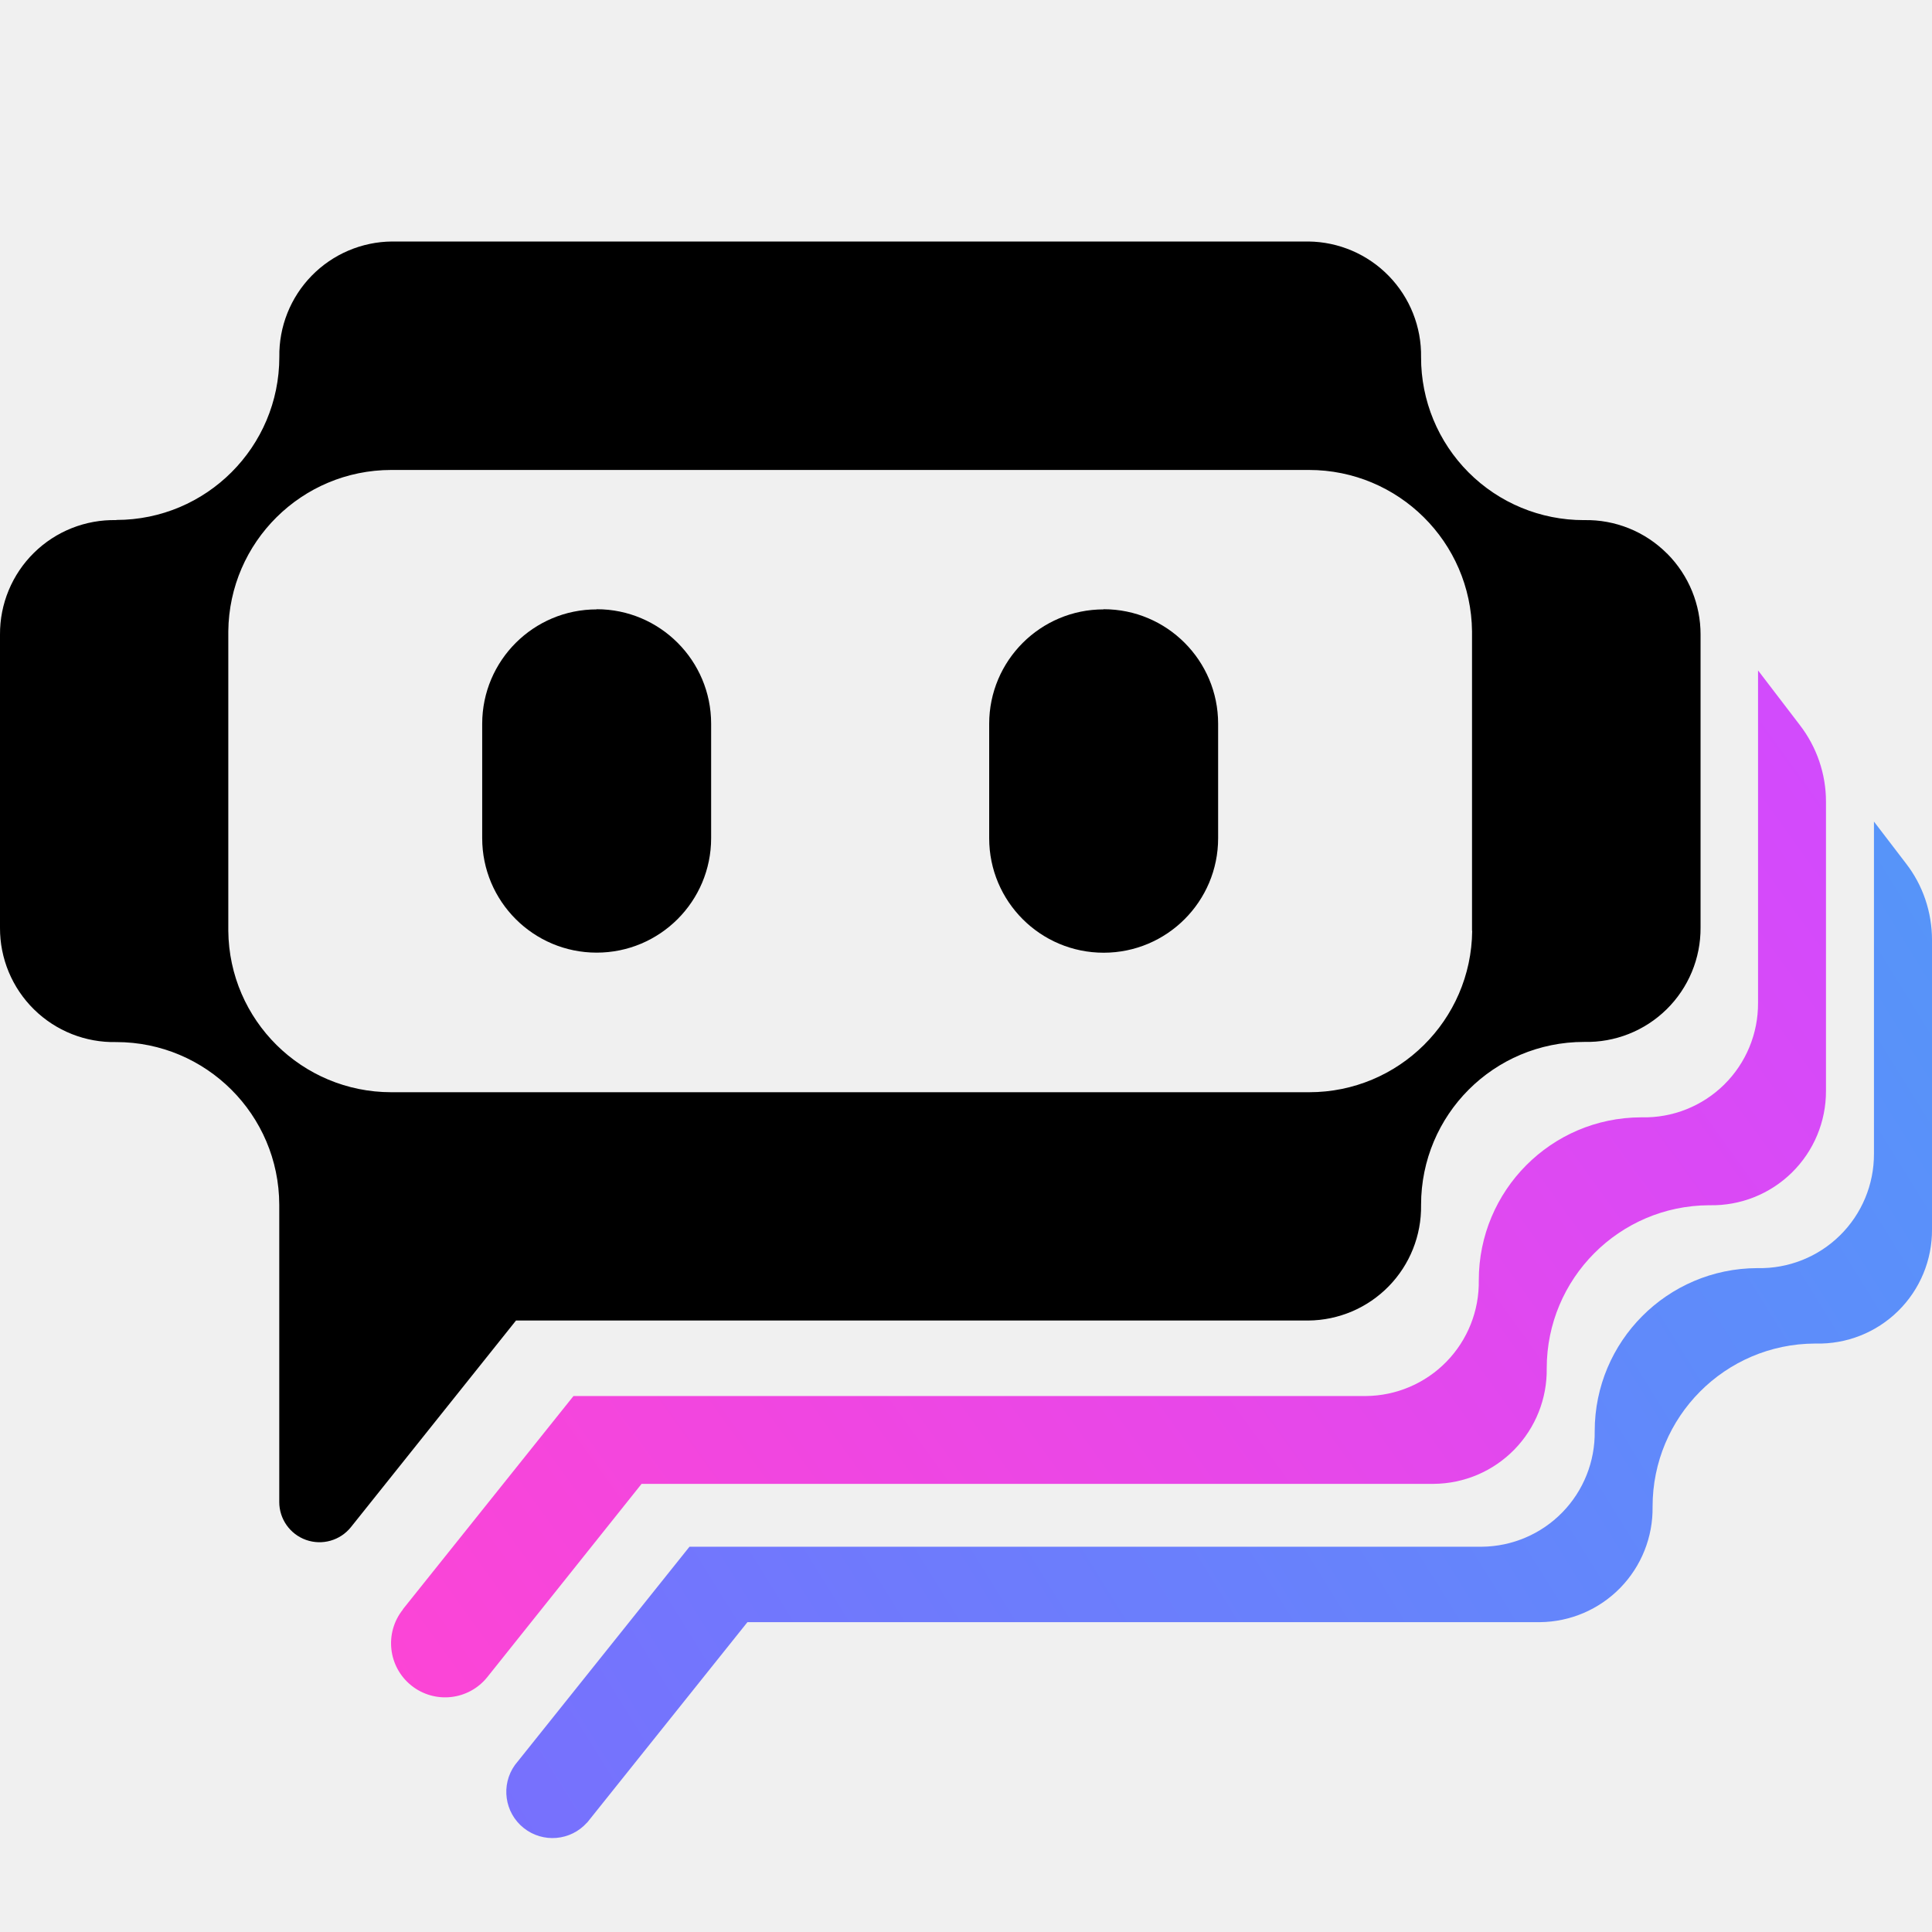
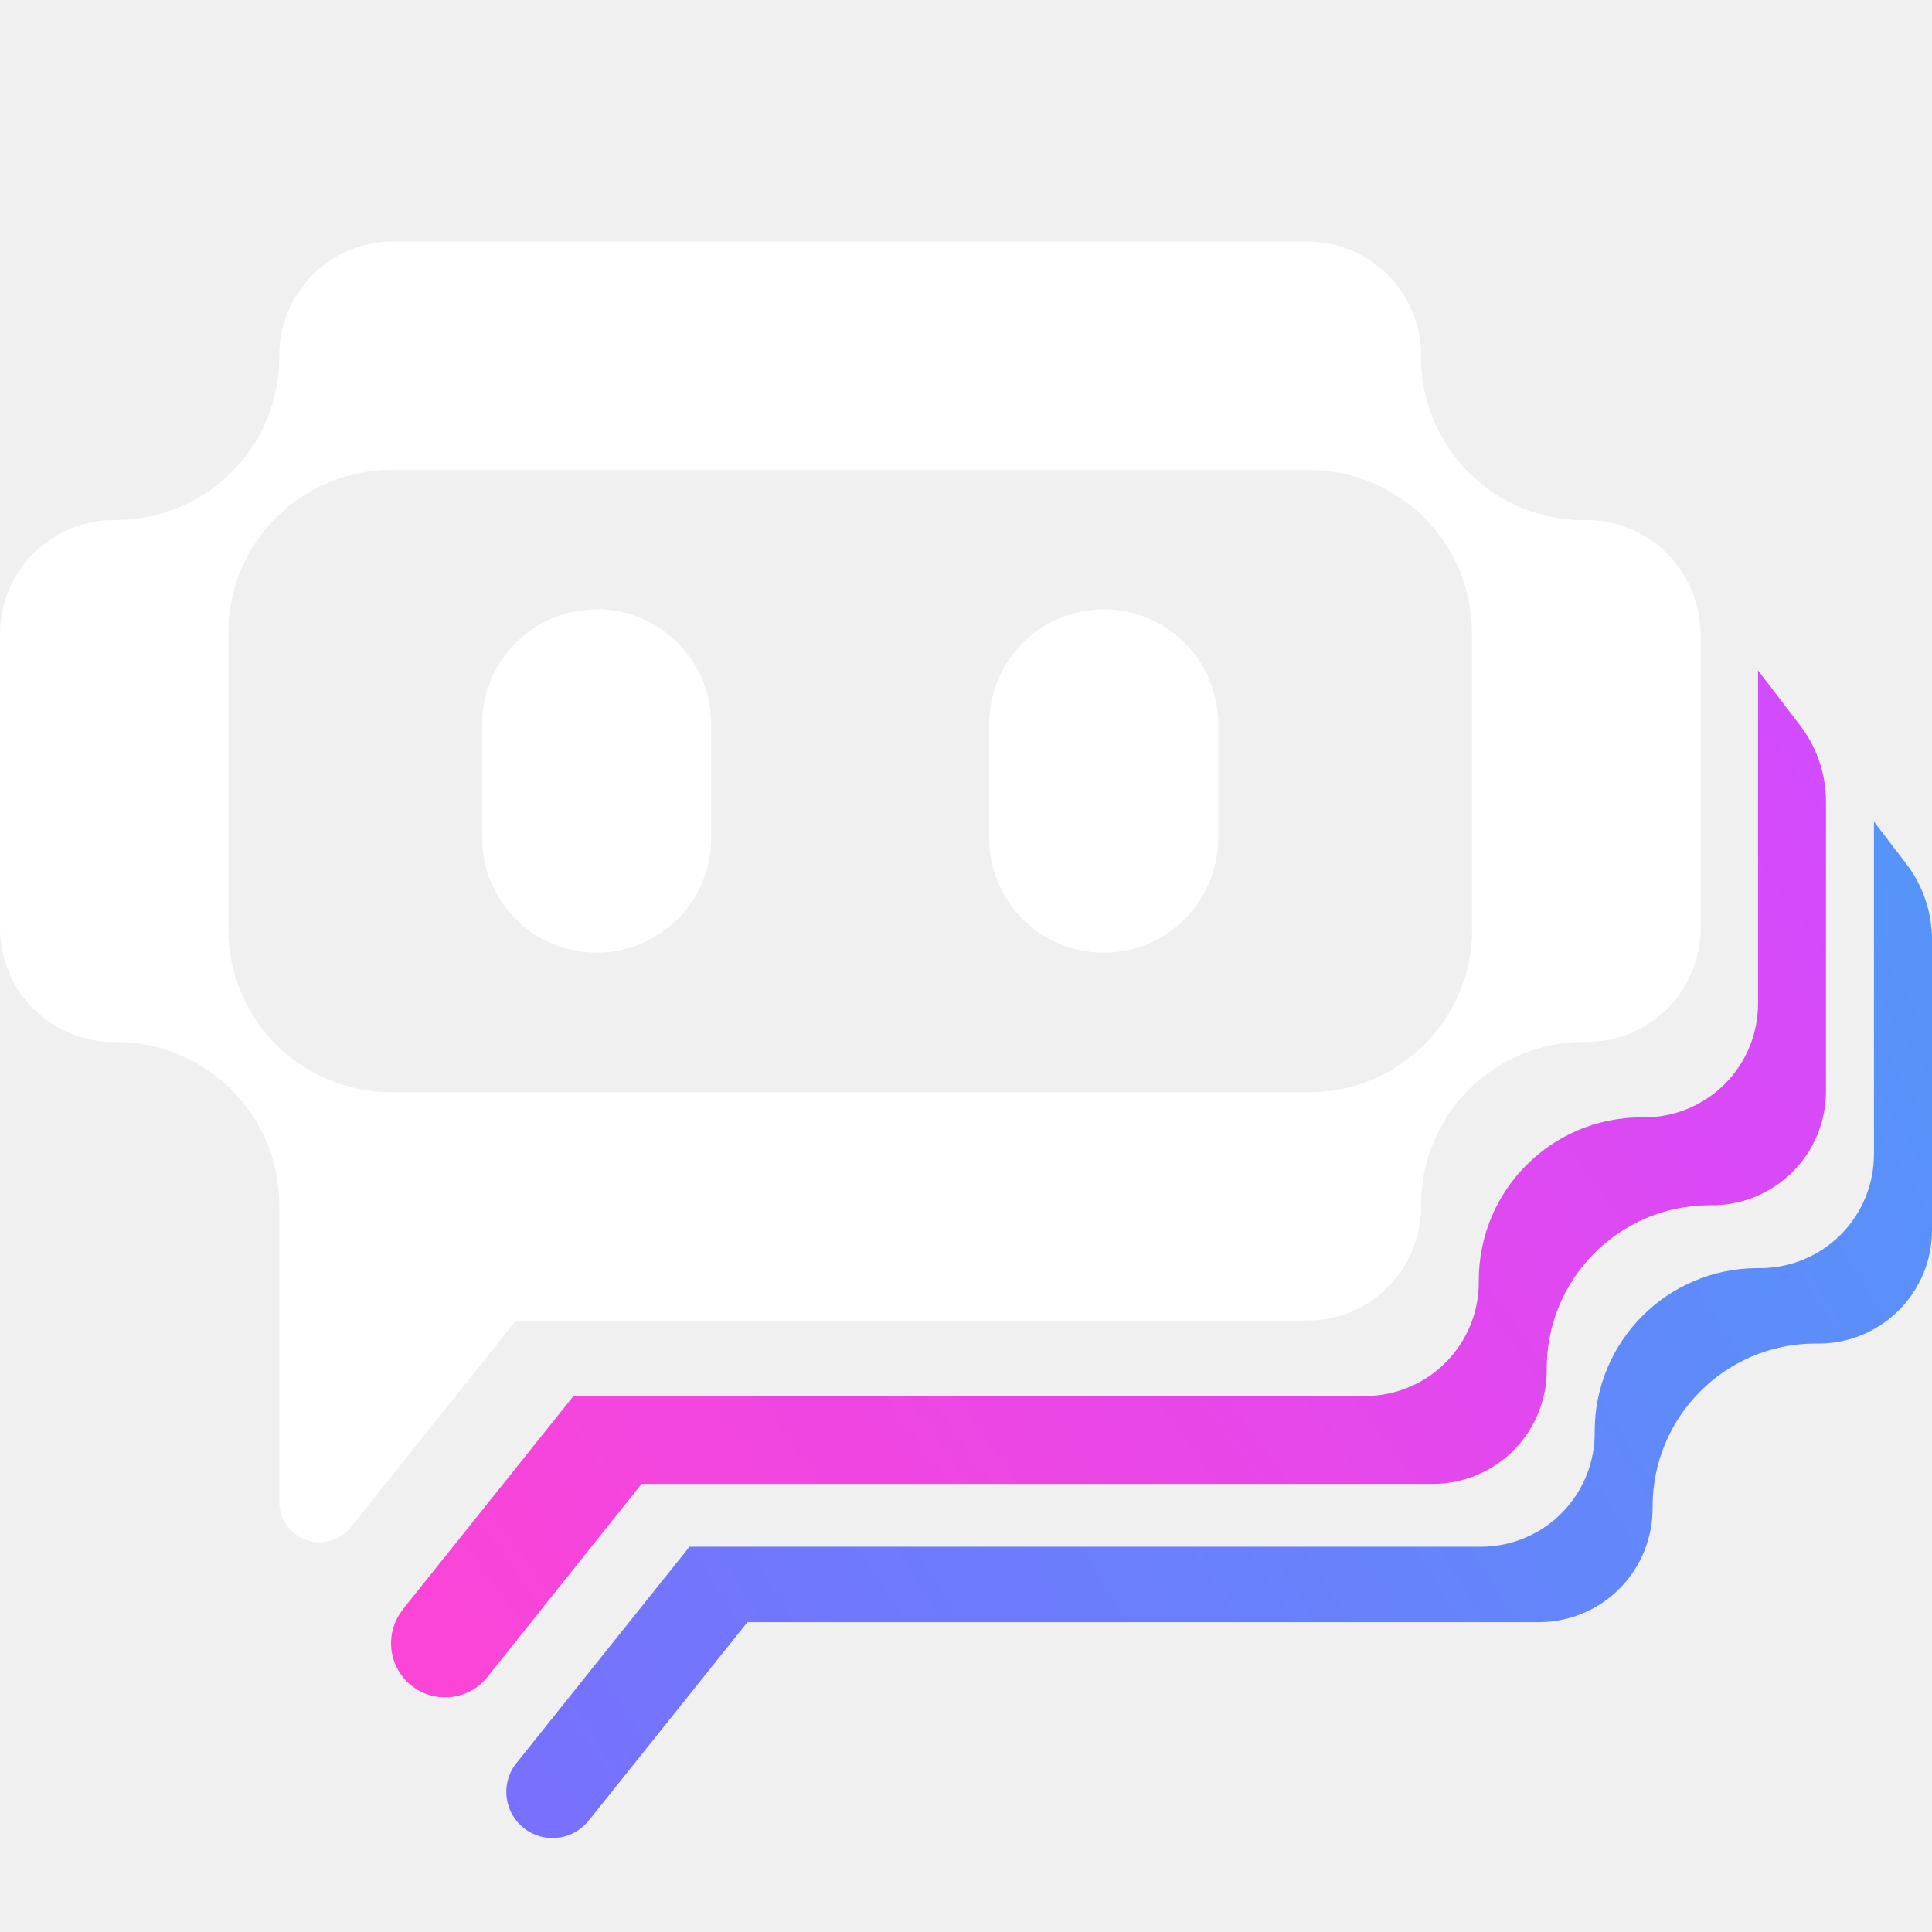
- <svg xmlns="http://www.w3.org/2000/svg" fill="currentColor" fill-rule="evenodd" height="1em" style="flex:none;line-height:1" viewBox="0 0 24 24" width="1em">
+ <svg xmlns="http://www.w3.org/2000/svg" fill="#ffffff" fill-rule="evenodd" height="1em" style="flex:none;line-height:1" viewBox="0 0 24 24" width="1em">
  <path d="M20.708 6.876a1.412 1.412 0 00-1.029-.415h-.006a2.019 2.019 0 01-2.02-2.023A1.415 1.415 0 0016.254 3H4.871A1.412 1.412 0 003.47 4.434a2.026 2.026 0 01-2.025 2.025v.002A1.414 1.414 0 000 7.883v3.642a1.414 1.414 0 001.444 1.42 2.025 2.025 0 012.025 2.02v3.693a.5.5 0 00.89.313l2.051-2.567h9.843a1.412 1.412 0 001.4-1.434v-.002c0-1.12.904-2.025 2.026-2.025a1.412 1.412 0 001.446-1.42V7.88c0-.363-.14-.727-.417-1.005zm-2.42 4.687a2.025 2.025 0 01-2.025 2.005H4.861a2.025 2.025 0 01-2.025-2.005v-3.72A2.026 2.026 0 014.86 5.838h11.4a2.026 2.026 0 012.026 2.005v3.72h.002z" />
  <path d="M7.413 7.57A1.422 1.422 0 005.99 8.99v1.422a1.422 1.422 0 102.844 0V8.99c0-.784-.636-1.422-1.422-1.422zm6.297 0a1.422 1.422 0 00-1.422 1.421v1.422a1.422 1.422 0 102.844 0V8.99c0-.784-.636-1.422-1.422-1.422z" />
  <path d="M7.292 22.643l1.993-2.492h9.844a1.413 1.413 0 001.4-1.434 2.025 2.025 0 012.017-2.027h.01A1.409 1.409 0 0024 15.27v-3.594c0-.344-.113-.68-.324-.951l-.397-.519v4.127a1.415 1.415 0 01-1.444 1.42h-.007a2.026 2.026 0 00-2.018 2.025 1.415 1.415 0 01-1.402 1.436H8.565l-2.169 2.712a.574.574 0 00.896.715v.002z" fill="url(#lobe-icons-poe-0-_R_0_)" />
  <path d="M5.004 19.992l2.12-2.65h9.844a1.414 1.414 0 001.402-1.437c0-1.116.9-2.021 2.014-2.025h.012a1.413 1.413 0 001.443-1.422v-4.13l.52.68c.21.273.324.607.324.95v3.594a1.416 1.416 0 01-1.443 1.42h-.01a2.026 2.026 0 00-2.016 2.026 1.414 1.414 0 01-1.402 1.435H7.97l-1.916 2.4a.671.671 0 01-1.049-.839v-.002z" fill="url(#lobe-icons-poe-1-_R_0_)" />
  <defs>
    <linearGradient gradientUnits="userSpaceOnUse" id="lobe-icons-poe-0-_R_0_" x1="34.01" x2="1.086" y1="7.303" y2="27.715">
      <stop stop-color="#46A6F7" />
      <stop offset="1" stop-color="#8364FF" />
    </linearGradient>
    <linearGradient gradientUnits="userSpaceOnUse" id="lobe-icons-poe-1-_R_0_" x1="4.915" x2="24.34" y1="23.511" y2="9.464">
      <stop stop-color="#FF44D3" />
      <stop offset="1" stop-color="#CF4BFF" />
    </linearGradient>
  </defs>
</svg>
